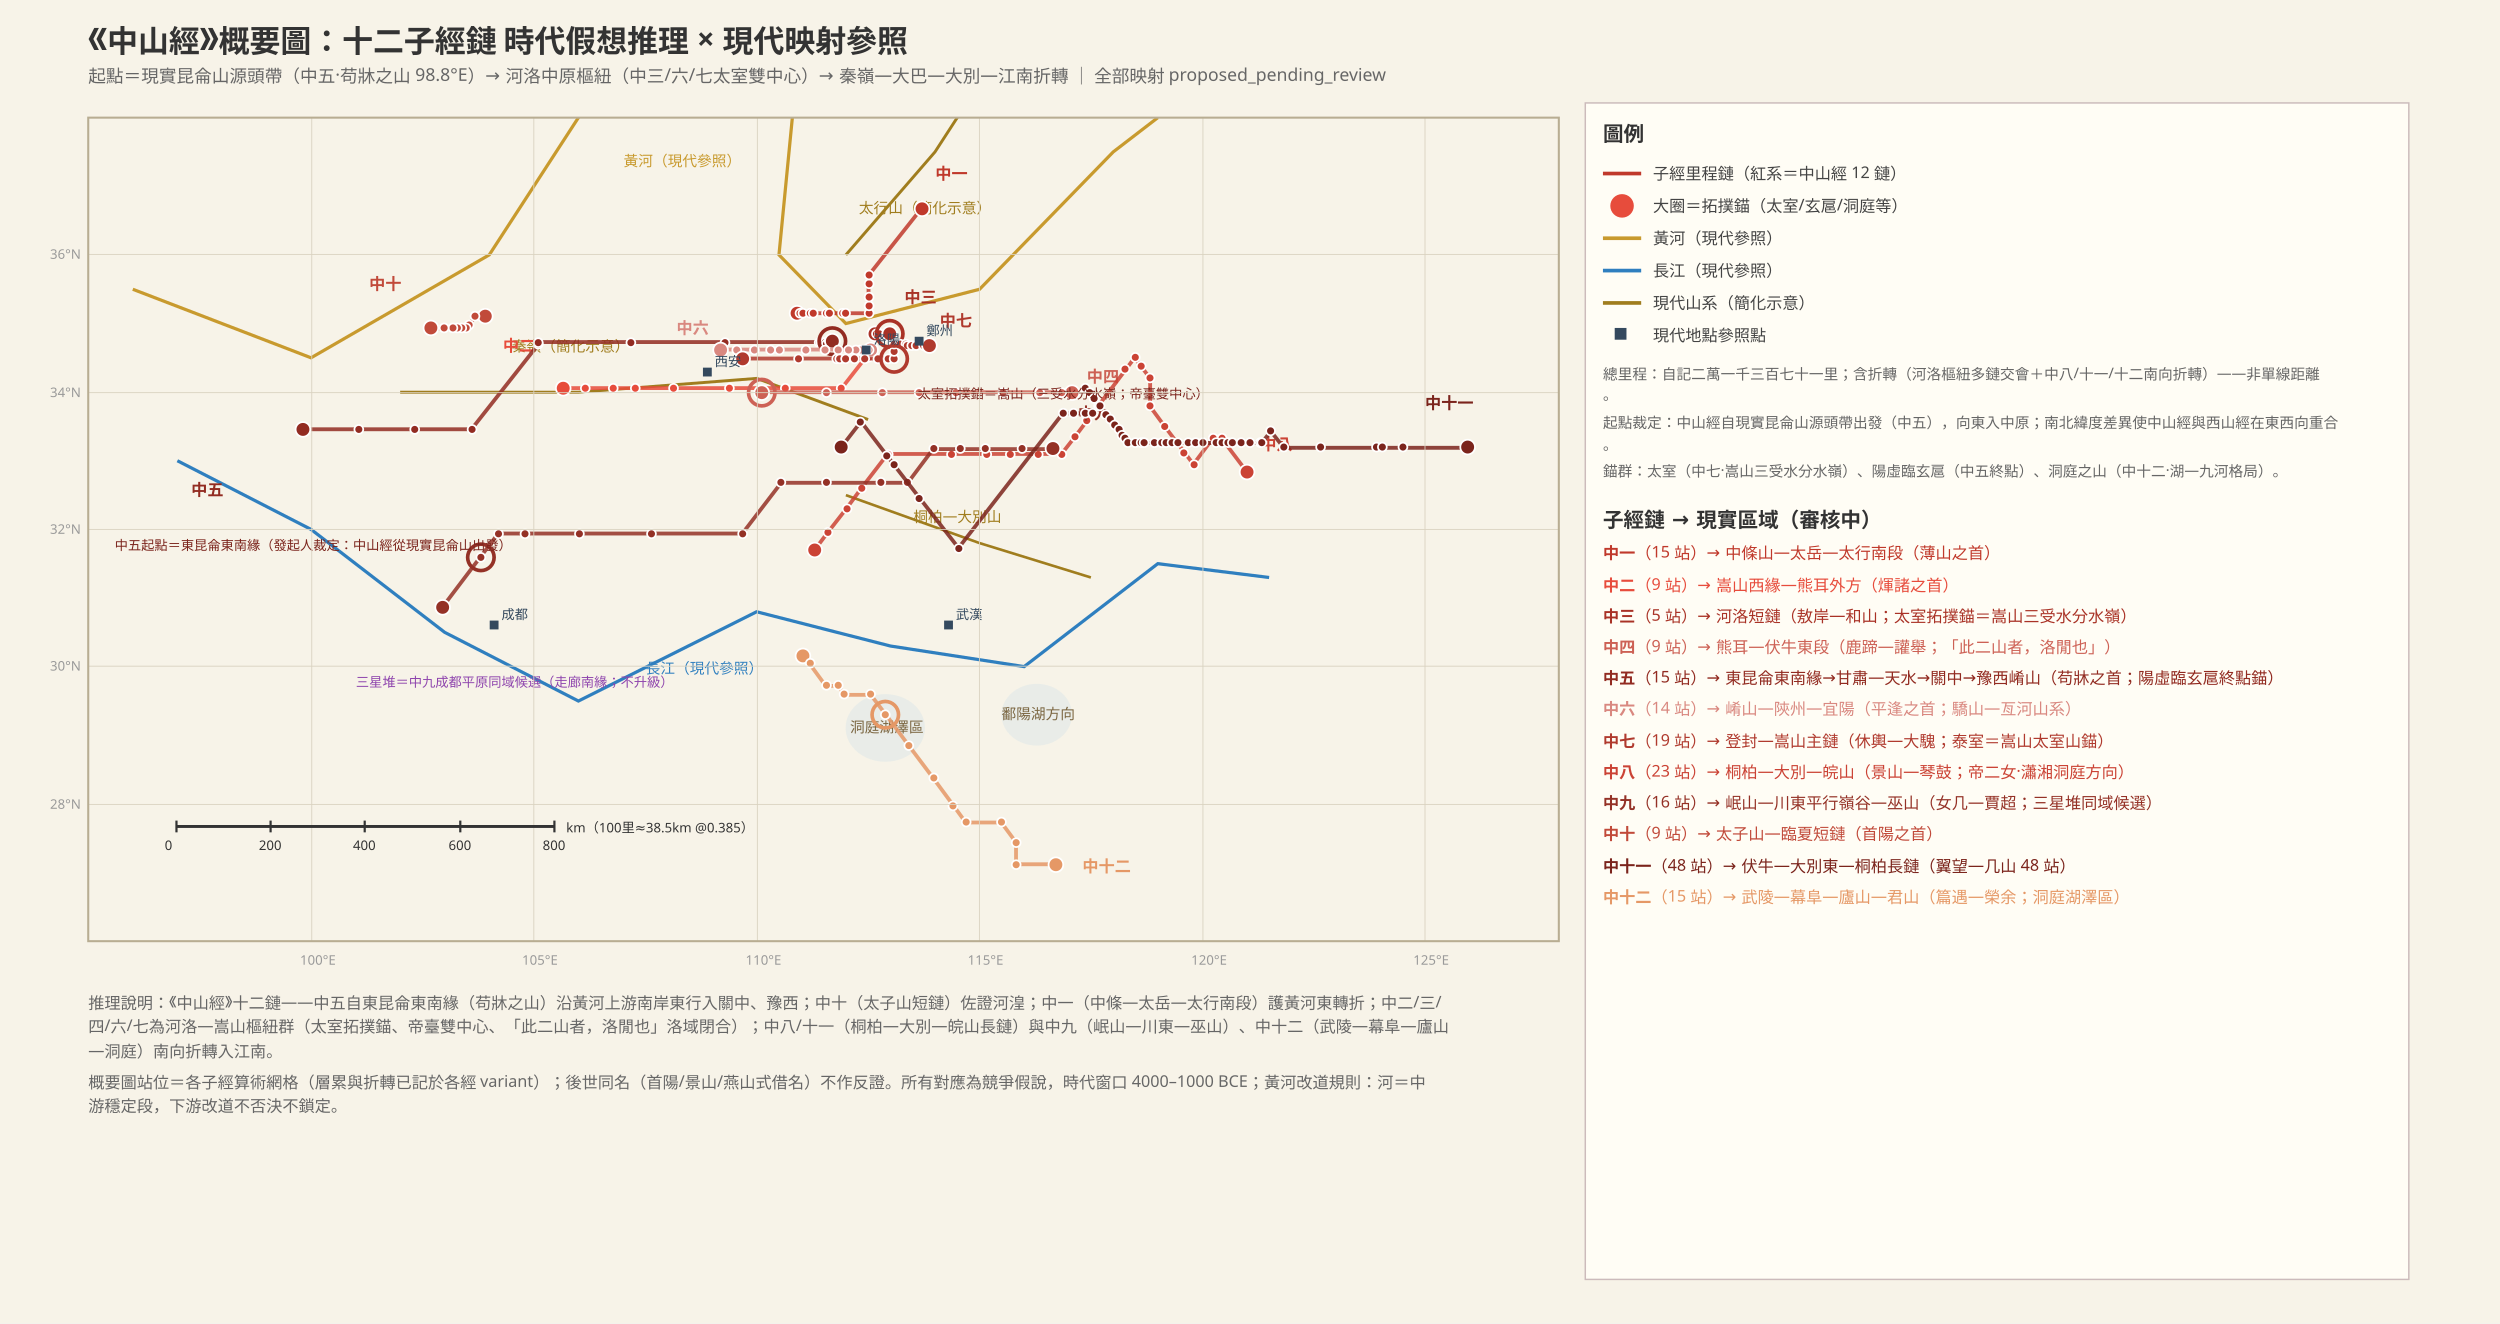
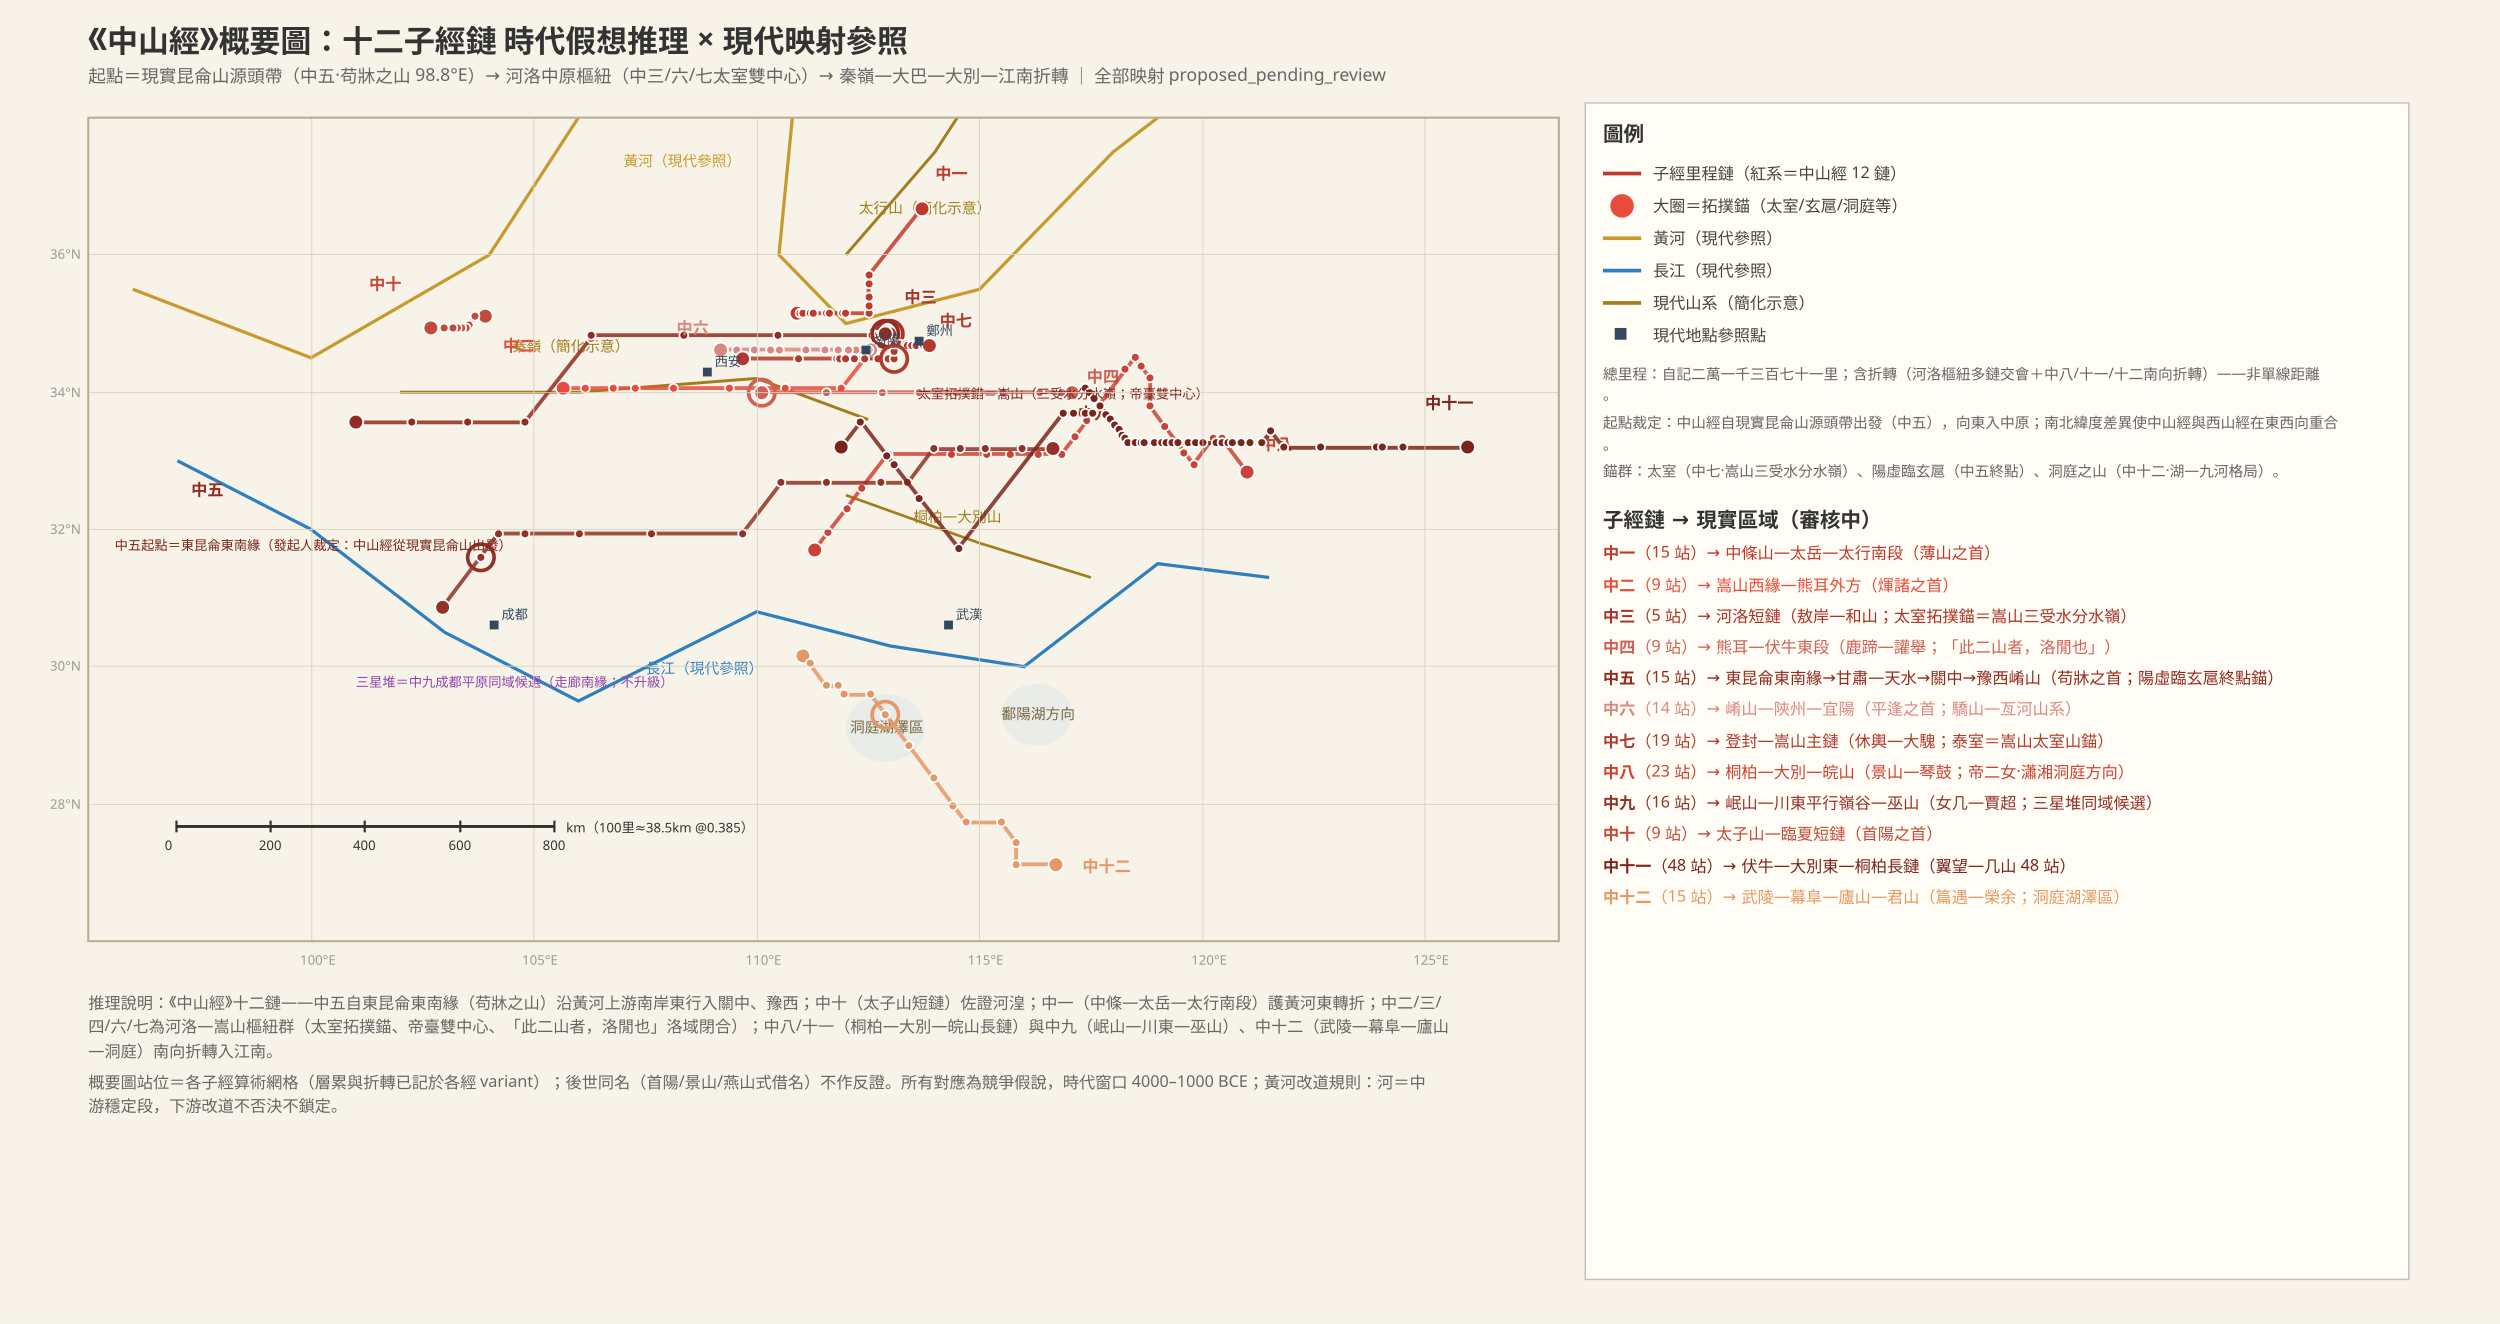
<svg xmlns="http://www.w3.org/2000/svg" width="1700" height="900" font-family="PingFang SC, Hiragino Sans GB, Microsoft YaHei, sans-serif">
  <rect width="1700" height="900" fill="#f7f3e8" />
  <clipPath id="mapclip">
    <rect x="60" y="80" width="1000" height="560" />
  </clipPath>
  <defs>
    <clipPath id="mapclip">
      <rect x="60" y="80" width="1000" height="560" />
    </clipPath>
    <pattern id="sand" width="8" height="8" patternUnits="userSpaceOnUse">
      <rect width="8" height="8" fill="#efe3c0" />
      <circle cx="2" cy="2" r="0.8" fill="#d6b96a" />
      <circle cx="6" cy="6" r="0.8" fill="#d6b96a" />
    </pattern>
  </defs>
  <text x="60" y="34" font-size="21" font-weight="bold" fill="#333">《中山經》概要圖：十二子經鏈 時代假想推理 × 現代映射參照</text>
  <text x="60" y="56" font-size="12" fill="#666">起點＝現實昆侖山源頭帶（中五·苟牀之山 98.8°E）→ 河洛中原樞紐（中三/六/七太室雙中心）→ 秦嶺—大巴—大別—江南折轉 ｜ 全部映射 proposed_pending_review</text>
  <g clip-path="url(#mapclip)">
    <polyline points="90.3,196.7 211.5,243.3 332.7,173.3 393.3,80.0 469.1,-36.7 514.5,10.0 538.8,80.0 529.7,173.3 575.2,220.0 666.1,196.7 757.0,103.3 787.3,80.0" fill="none" stroke="#c89a2e" stroke-width="2.2" />
    <text x="424" y="113" font-size="10" fill="#c89a2e">黃河（現代參照）</text>
    <polyline points="120.6,313.3 211.5,360.0 302.4,430.0 393.3,476.7 514.5,416.0 605.5,439.3 696.4,453.3 787.3,383.3 863.0,392.7" fill="none" stroke="#2f7fbf" stroke-width="2.2" />
    <text x="439" y="458" font-size="10" fill="#2f7fbf">長江（現代參照）</text>
    <polyline points="272.1,266.7 393.3,266.7 514.5,257.3 590.3,285.3" fill="none" stroke="#a07d1e" stroke-width="2" />
    <text x="348" y="239" font-size="10" fill="#a07d1e">秦嶺（簡化示意）</text>
    <polyline points="575.2,173.3 635.8,103.3 681.2,33.3" fill="none" stroke="#a07d1e" stroke-width="2" />
    <text x="584" y="145" font-size="10" fill="#a07d1e">太行山（簡化示意）</text>
    <polyline points="575.2,336.7 666.1,369.3 741.8,392.7" fill="none" stroke="#a07d1e" stroke-width="1.8" />
    <text x="621" y="355" font-size="10" fill="#a07d1e">桐柏—大別山</text>
    <ellipse cx="602" cy="495" rx="27" ry="23" fill="#cfe0e8" opacity="0.35" />
    <text x="578" y="498" font-size="10" fill="#7a6540">洞庭湖澤區</text>
    <ellipse cx="705" cy="486" rx="24" ry="21" fill="#cfe0e8" opacity="0.35" />
    <text x="681" y="489" font-size="10" fill="#7a6540">鄱陽湖方向</text>
    <polyline points="541.8,213.0 544.2,213.0 546.4,213.0 550.9,213.0 552.7,213.0 561.8,213.0 564.2,213.0 573.3,213.0 575.2,213.0 590.6,213.0 590.6,208.3 590.6,201.8 590.6,193.4 590.6,187.3 626.7,141.6" fill="none" stroke="#c0392b" stroke-width="2.6" opacity="0.85" />
    <circle cx="542" cy="213" r="5" fill="#c0392b" stroke="#fff" stroke-width="1.2" />
    <circle cx="544" cy="213" r="3" fill="#c0392b" stroke="#fff" stroke-width="1.2" />
    <circle cx="546" cy="213" r="3" fill="#c0392b" stroke="#fff" stroke-width="1.2" />
    <circle cx="551" cy="213" r="3" fill="#c0392b" stroke="#fff" stroke-width="1.2" />
    <circle cx="553" cy="213" r="3" fill="#c0392b" stroke="#fff" stroke-width="1.2" />
    <circle cx="562" cy="213" r="3" fill="#c0392b" stroke="#fff" stroke-width="1.2" />
    <circle cx="564" cy="213" r="3" fill="#c0392b" stroke="#fff" stroke-width="1.2" />
    <circle cx="573" cy="213" r="3" fill="#c0392b" stroke="#fff" stroke-width="1.2" />
    <circle cx="575" cy="213" r="3" fill="#c0392b" stroke="#fff" stroke-width="1.2" />
    <circle cx="591" cy="213" r="3" fill="#c0392b" stroke="#fff" stroke-width="1.2" />
    <circle cx="591" cy="208" r="3" fill="#c0392b" stroke="#fff" stroke-width="1.2" />
    <circle cx="591" cy="202" r="3" fill="#c0392b" stroke="#fff" stroke-width="1.2" />
    <circle cx="591" cy="193" r="3" fill="#c0392b" stroke="#fff" stroke-width="1.2" />
    <circle cx="591" cy="187" r="3" fill="#c0392b" stroke="#fff" stroke-width="1.2" />
    <circle cx="627" cy="142" r="5" fill="#c0392b" stroke="#fff" stroke-width="1.2" />
    <text x="636" y="122" font-size="11" font-weight="bold" fill="#c0392b">中一</text>
    <polyline points="590.3,241.0 572.4,263.9 534.2,263.9 496.1,263.9 457.9,263.9 432.4,263.9 417.0,263.9 397.9,263.9 382.7,263.9" fill="none" stroke="#e74c3c" stroke-width="2.6" opacity="0.85" />
    <circle cx="590" cy="241" r="5" fill="#e74c3c" stroke="#fff" stroke-width="1.2" />
    <circle cx="572" cy="264" r="3" fill="#e74c3c" stroke="#fff" stroke-width="1.2" />
    <circle cx="534" cy="264" r="3" fill="#e74c3c" stroke="#fff" stroke-width="1.2" />
    <circle cx="496" cy="264" r="3" fill="#e74c3c" stroke="#fff" stroke-width="1.2" />
    <circle cx="458" cy="264" r="3" fill="#e74c3c" stroke="#fff" stroke-width="1.2" />
    <circle cx="432" cy="264" r="3" fill="#e74c3c" stroke="#fff" stroke-width="1.2" />
    <circle cx="417" cy="264" r="3" fill="#e74c3c" stroke="#fff" stroke-width="1.2" />
    <circle cx="398" cy="264" r="3" fill="#e74c3c" stroke="#fff" stroke-width="1.2" />
    <circle cx="383" cy="264" r="5" fill="#e74c3c" stroke="#fff" stroke-width="1.2" />
    <text x="342" y="239" font-size="11" font-weight="bold" fill="#e74c3c">中二</text>
    <polyline points="595.2,227.0 596.4,227.0 597.9,227.0 603.0,227.0 605.5,227.0" fill="none" stroke="#a93226" stroke-width="2.6" opacity="0.85" />
    <circle cx="595" cy="227" r="5" fill="#a93226" stroke="#fff" stroke-width="1.2" />
    <circle cx="596" cy="227" r="3" fill="#a93226" stroke="#fff" stroke-width="1.2" />
    <circle cx="598" cy="227" r="3" fill="#a93226" stroke="#fff" stroke-width="1.2" />
    <circle cx="603" cy="227" r="3" fill="#a93226" stroke="#fff" stroke-width="1.2" />
    <circle cx="605" cy="227" r="5" fill="#a93226" stroke="#fff" stroke-width="1.2" />
    <circle cx="605" cy="227" r="9" fill="none" stroke="#a93226" stroke-width="2.5" />
    <text x="615" y="206" font-size="11" font-weight="bold" fill="#a93226">中三</text>
    <polyline points="728.8,266.7 722.4,266.7 707.3,266.7 681.8,266.7 650.3,266.7 625.2,266.7 599.7,266.7 561.8,266.7 517.6,266.7" fill="none" stroke="#cd6155" stroke-width="2.6" opacity="0.85" />
    <circle cx="729" cy="267" r="5" fill="#cd6155" stroke="#fff" stroke-width="1.2" />
    <circle cx="722" cy="267" r="3" fill="#cd6155" stroke="#fff" stroke-width="1.2" />
    <circle cx="707" cy="267" r="3" fill="#cd6155" stroke="#fff" stroke-width="1.2" />
    <circle cx="682" cy="267" r="3" fill="#cd6155" stroke="#fff" stroke-width="1.2" />
    <circle cx="650" cy="267" r="3" fill="#cd6155" stroke="#fff" stroke-width="1.2" />
    <circle cx="625" cy="267" r="3" fill="#cd6155" stroke="#fff" stroke-width="1.2" />
    <circle cx="600" cy="267" r="3" fill="#cd6155" stroke="#fff" stroke-width="1.2" />
    <circle cx="562" cy="267" r="3" fill="#cd6155" stroke="#fff" stroke-width="1.2" />
    <circle cx="518" cy="267" r="5" fill="#cd6155" stroke="#fff" stroke-width="1.2" />
    <circle cx="518" cy="267" r="9" fill="none" stroke="#cd6155" stroke-width="2.5" />
    <text x="739" y="260" font-size="11" font-weight="bold" fill="#cd6155">中四</text>
-     <polyline points="205.8,291.9 243.9,291.9 282.1,291.9 320.6,291.9 365.8,234.5 365.8,232.6 429.4,232.6 493.3,232.6 557.0,232.6 558.2,232.6 559.4,232.6 560.9,232.6 561.8,234.0 563.6,231.7 566.1,231.7" fill="none" stroke="#922b21" stroke-width="2.6" opacity="0.85" />
-     <circle cx="206" cy="292" r="5" fill="#922b21" stroke="#fff" stroke-width="1.2" />
-     <circle cx="244" cy="292" r="3" fill="#922b21" stroke="#fff" stroke-width="1.2" />
-     <circle cx="282" cy="292" r="3" fill="#922b21" stroke="#fff" stroke-width="1.2" />
-     <circle cx="321" cy="292" r="3" fill="#922b21" stroke="#fff" stroke-width="1.2" />
-     <circle cx="366" cy="234" r="3" fill="#922b21" stroke="#fff" stroke-width="1.2" />
-     <circle cx="366" cy="233" r="3" fill="#922b21" stroke="#fff" stroke-width="1.2" />
-     <circle cx="429" cy="233" r="3" fill="#922b21" stroke="#fff" stroke-width="1.2" />
-     <circle cx="493" cy="233" r="3" fill="#922b21" stroke="#fff" stroke-width="1.2" />
-     <circle cx="557" cy="233" r="3" fill="#922b21" stroke="#fff" stroke-width="1.2" />
-     <circle cx="558" cy="233" r="3" fill="#922b21" stroke="#fff" stroke-width="1.2" />
-     <circle cx="559" cy="233" r="3" fill="#922b21" stroke="#fff" stroke-width="1.2" />
-     <circle cx="561" cy="233" r="3" fill="#922b21" stroke="#fff" stroke-width="1.2" />
-     <circle cx="562" cy="234" r="3" fill="#922b21" stroke="#fff" stroke-width="1.2" />
-     <circle cx="564" cy="232" r="3" fill="#922b21" stroke="#fff" stroke-width="1.2" />
-     <circle cx="566" cy="232" r="5" fill="#922b21" stroke="#fff" stroke-width="1.2" />
-     <circle cx="566" cy="232" r="9" fill="none" stroke="#922b21" stroke-width="2.5" />
+     <polyline points="241.5,287.2 280.0,287.2 318.2,287.2 356.7,287.2 401.8,229.8 401.8,227.9 465.5,227.9 529.4,227.9 593.3,227.9 594.5,227.9 595.8,227.9 597.3,227.9 598.2,229.3 600.0,227.0 602.4,227.0" fill="none" stroke="#922b21" stroke-width="2.6" opacity="0.85" />
+     <circle cx="242" cy="287" r="5" fill="#922b21" stroke="#fff" stroke-width="1.2" />
+     <circle cx="280" cy="287" r="3" fill="#922b21" stroke="#fff" stroke-width="1.2" />
+     <circle cx="318" cy="287" r="3" fill="#922b21" stroke="#fff" stroke-width="1.2" />
+     <circle cx="357" cy="287" r="3" fill="#922b21" stroke="#fff" stroke-width="1.2" />
+     <circle cx="402" cy="230" r="3" fill="#922b21" stroke="#fff" stroke-width="1.2" />
+     <circle cx="402" cy="228" r="3" fill="#922b21" stroke="#fff" stroke-width="1.2" />
+     <circle cx="465" cy="228" r="3" fill="#922b21" stroke="#fff" stroke-width="1.2" />
+     <circle cx="529" cy="228" r="3" fill="#922b21" stroke="#fff" stroke-width="1.2" />
+     <circle cx="593" cy="228" r="3" fill="#922b21" stroke="#fff" stroke-width="1.2" />
+     <circle cx="595" cy="228" r="3" fill="#922b21" stroke="#fff" stroke-width="1.2" />
+     <circle cx="596" cy="228" r="3" fill="#922b21" stroke="#fff" stroke-width="1.2" />
+     <circle cx="597" cy="228" r="3" fill="#922b21" stroke="#fff" stroke-width="1.2" />
+     <circle cx="598" cy="229" r="3" fill="#922b21" stroke="#fff" stroke-width="1.2" />
+     <circle cx="600" cy="227" r="3" fill="#922b21" stroke="#fff" stroke-width="1.2" />
+     <circle cx="602" cy="227" r="5" fill="#922b21" stroke="#fff" stroke-width="1.2" />
+     <circle cx="602" cy="227" r="9" fill="none" stroke="#922b21" stroke-width="2.5" />
    <text x="130" y="337" font-size="11" font-weight="bold" fill="#922b21">中五</text>
    <polyline points="591.8,237.7 590.6,237.7 589.4,237.7 585.5,237.7 581.5,237.7 576.7,237.7 570.3,237.7 560.9,237.7 548.2,237.7 530.3,237.7 523.9,237.7 512.7,237.7 501.2,237.7 489.7,237.7" fill="none" stroke="#d98880" stroke-width="2.6" opacity="0.85" />
    <circle cx="592" cy="238" r="5" fill="#d98880" stroke="#fff" stroke-width="1.2" />
    <circle cx="591" cy="238" r="3" fill="#d98880" stroke="#fff" stroke-width="1.2" />
    <circle cx="589" cy="238" r="3" fill="#d98880" stroke="#fff" stroke-width="1.2" />
    <circle cx="585" cy="238" r="3" fill="#d98880" stroke="#fff" stroke-width="1.2" />
    <circle cx="582" cy="238" r="3" fill="#d98880" stroke="#fff" stroke-width="1.2" />
    <circle cx="577" cy="238" r="3" fill="#d98880" stroke="#fff" stroke-width="1.2" />
    <circle cx="570" cy="238" r="3" fill="#d98880" stroke="#fff" stroke-width="1.2" />
    <circle cx="561" cy="238" r="3" fill="#d98880" stroke="#fff" stroke-width="1.2" />
    <circle cx="548" cy="238" r="3" fill="#d98880" stroke="#fff" stroke-width="1.2" />
    <circle cx="530" cy="238" r="3" fill="#d98880" stroke="#fff" stroke-width="1.2" />
    <circle cx="524" cy="238" r="3" fill="#d98880" stroke="#fff" stroke-width="1.2" />
    <circle cx="513" cy="238" r="3" fill="#d98880" stroke="#fff" stroke-width="1.2" />
    <circle cx="501" cy="238" r="3" fill="#d98880" stroke="#fff" stroke-width="1.2" />
    <circle cx="490" cy="238" r="5" fill="#d98880" stroke="#fff" stroke-width="1.2" />
    <text x="460" y="227" font-size="11" font-weight="bold" fill="#d98880">中六</text>
    <polyline points="505.2,243.8 543.3,243.8 568.8,243.8 571.2,243.8 574.5,243.8 581.2,243.8 588.5,243.8 597.3,243.8 603.6,243.8 607.6,243.8 607.6,239.1 607.6,234.0 611.5,234.0 616.4,234.0 617.3,235.4 620.0,235.4 623.0,235.4 627.6,235.4 631.5,235.4" fill="none" stroke="#b03a2e" stroke-width="2.6" opacity="0.85" />
    <circle cx="505" cy="244" r="5" fill="#b03a2e" stroke="#fff" stroke-width="1.2" />
    <circle cx="543" cy="244" r="3" fill="#b03a2e" stroke="#fff" stroke-width="1.2" />
    <circle cx="569" cy="244" r="3" fill="#b03a2e" stroke="#fff" stroke-width="1.2" />
    <circle cx="571" cy="244" r="3" fill="#b03a2e" stroke="#fff" stroke-width="1.2" />
    <circle cx="575" cy="244" r="3" fill="#b03a2e" stroke="#fff" stroke-width="1.2" />
    <circle cx="581" cy="244" r="3" fill="#b03a2e" stroke="#fff" stroke-width="1.2" />
    <circle cx="588" cy="244" r="3" fill="#b03a2e" stroke="#fff" stroke-width="1.2" />
    <circle cx="597" cy="244" r="3" fill="#b03a2e" stroke="#fff" stroke-width="1.2" />
    <circle cx="604" cy="244" r="3" fill="#b03a2e" stroke="#fff" stroke-width="1.2" />
    <circle cx="608" cy="244" r="3" fill="#b03a2e" stroke="#fff" stroke-width="1.2" />
    <circle cx="608" cy="239" r="3" fill="#b03a2e" stroke="#fff" stroke-width="1.2" />
    <circle cx="608" cy="234" r="3" fill="#b03a2e" stroke="#fff" stroke-width="1.2" />
    <circle cx="612" cy="234" r="3" fill="#b03a2e" stroke="#fff" stroke-width="1.2" />
    <circle cx="616" cy="234" r="3" fill="#b03a2e" stroke="#fff" stroke-width="1.2" />
    <circle cx="617" cy="235" r="3" fill="#b03a2e" stroke="#fff" stroke-width="1.2" />
    <circle cx="620" cy="235" r="3" fill="#b03a2e" stroke="#fff" stroke-width="1.2" />
    <circle cx="623" cy="235" r="3" fill="#b03a2e" stroke="#fff" stroke-width="1.2" />
    <circle cx="628" cy="235" r="3" fill="#b03a2e" stroke="#fff" stroke-width="1.2" />
    <circle cx="632" cy="235" r="5" fill="#b03a2e" stroke="#fff" stroke-width="1.2" />
    <circle cx="608" cy="244" r="9" fill="none" stroke="#b03a2e" stroke-width="2.5" />
    <text x="639" y="222" font-size="11" font-weight="bold" fill="#b03a2e">中七</text>
    <polyline points="553.9,374.0 562.7,362.3 575.8,345.5 586.1,331.5 603.6,308.7 646.7,308.7 671.2,308.7 687.3,308.7 705.8,308.7 721.8,308.7 730.6,297.5 739.4,285.8 765.5,251.3 771.5,243.3 775.8,248.9 782.1,257.3 782.1,276.5 792.4,290.5 805.5,307.7 811.5,315.7 824.5,298.4 830.9,298.4 848.2,321.3" fill="none" stroke="#cb4335" stroke-width="2.6" opacity="0.85" />
    <circle cx="554" cy="374" r="5" fill="#cb4335" stroke="#fff" stroke-width="1.2" />
    <circle cx="563" cy="362" r="3" fill="#cb4335" stroke="#fff" stroke-width="1.2" />
    <circle cx="576" cy="346" r="3" fill="#cb4335" stroke="#fff" stroke-width="1.2" />
    <circle cx="586" cy="332" r="3" fill="#cb4335" stroke="#fff" stroke-width="1.2" />
    <circle cx="604" cy="309" r="3" fill="#cb4335" stroke="#fff" stroke-width="1.2" />
    <circle cx="647" cy="309" r="3" fill="#cb4335" stroke="#fff" stroke-width="1.2" />
    <circle cx="671" cy="309" r="3" fill="#cb4335" stroke="#fff" stroke-width="1.2" />
    <circle cx="687" cy="309" r="3" fill="#cb4335" stroke="#fff" stroke-width="1.2" />
    <circle cx="706" cy="309" r="3" fill="#cb4335" stroke="#fff" stroke-width="1.2" />
    <circle cx="722" cy="309" r="3" fill="#cb4335" stroke="#fff" stroke-width="1.2" />
    <circle cx="731" cy="297" r="3" fill="#cb4335" stroke="#fff" stroke-width="1.2" />
    <circle cx="739" cy="286" r="3" fill="#cb4335" stroke="#fff" stroke-width="1.2" />
    <circle cx="765" cy="251" r="3" fill="#cb4335" stroke="#fff" stroke-width="1.2" />
    <circle cx="772" cy="243" r="3" fill="#cb4335" stroke="#fff" stroke-width="1.2" />
    <circle cx="776" cy="249" r="3" fill="#cb4335" stroke="#fff" stroke-width="1.2" />
    <circle cx="782" cy="257" r="3" fill="#cb4335" stroke="#fff" stroke-width="1.2" />
    <circle cx="782" cy="276" r="3" fill="#cb4335" stroke="#fff" stroke-width="1.2" />
    <circle cx="792" cy="290" r="3" fill="#cb4335" stroke="#fff" stroke-width="1.2" />
    <circle cx="805" cy="308" r="3" fill="#cb4335" stroke="#fff" stroke-width="1.2" />
    <circle cx="812" cy="316" r="3" fill="#cb4335" stroke="#fff" stroke-width="1.2" />
    <circle cx="825" cy="298" r="3" fill="#cb4335" stroke="#fff" stroke-width="1.2" />
    <circle cx="831" cy="298" r="3" fill="#cb4335" stroke="#fff" stroke-width="1.2" />
    <circle cx="848" cy="321" r="5" fill="#cb4335" stroke="#fff" stroke-width="1.2" />
    <text x="857" y="306" font-size="11" font-weight="bold" fill="#cb4335">中八</text>
    <polyline points="300.6,413.2 326.7,378.7 338.8,362.8 357.3,362.8 394.2,362.8 443.3,362.8 504.8,362.8 531.2,328.3 561.8,328.3 598.8,328.3 617.3,328.3 634.5,305.4 653.0,305.4 670.3,305.4 694.8,305.4 715.8,305.4" fill="none" stroke="#943126" stroke-width="2.6" opacity="0.85" />
    <circle cx="301" cy="413" r="5" fill="#943126" stroke="#fff" stroke-width="1.2" />
    <circle cx="327" cy="379" r="3" fill="#943126" stroke="#fff" stroke-width="1.2" />
    <circle cx="339" cy="363" r="3" fill="#943126" stroke="#fff" stroke-width="1.2" />
    <circle cx="357" cy="363" r="3" fill="#943126" stroke="#fff" stroke-width="1.2" />
    <circle cx="394" cy="363" r="3" fill="#943126" stroke="#fff" stroke-width="1.2" />
    <circle cx="443" cy="363" r="3" fill="#943126" stroke="#fff" stroke-width="1.2" />
    <circle cx="505" cy="363" r="3" fill="#943126" stroke="#fff" stroke-width="1.2" />
    <circle cx="531" cy="328" r="3" fill="#943126" stroke="#fff" stroke-width="1.2" />
    <circle cx="562" cy="328" r="3" fill="#943126" stroke="#fff" stroke-width="1.2" />
    <circle cx="599" cy="328" r="3" fill="#943126" stroke="#fff" stroke-width="1.2" />
    <circle cx="617" cy="328" r="3" fill="#943126" stroke="#fff" stroke-width="1.2" />
    <circle cx="635" cy="305" r="3" fill="#943126" stroke="#fff" stroke-width="1.2" />
    <circle cx="653" cy="305" r="3" fill="#943126" stroke="#fff" stroke-width="1.2" />
    <circle cx="670" cy="305" r="3" fill="#943126" stroke="#fff" stroke-width="1.2" />
    <circle cx="695" cy="305" r="3" fill="#943126" stroke="#fff" stroke-width="1.2" />
    <circle cx="716" cy="305" r="5" fill="#943126" stroke="#fff" stroke-width="1.2" />
    <circle cx="327" cy="379" r="9" fill="none" stroke="#943126" stroke-width="2.5" />
    <text x="733" y="285" font-size="11" font-weight="bold" fill="#943126">中九</text>
    <polyline points="329.7,215.3 323.3,215.3 318.8,220.9 317.0,223.3 314.2,223.3 310.6,223.3 307.9,223.3 301.5,223.3 292.7,223.3" fill="none" stroke="#c14a3a" stroke-width="2.6" opacity="0.85" />
    <circle cx="330" cy="215" r="5" fill="#c14a3a" stroke="#fff" stroke-width="1.2" />
    <circle cx="323" cy="215" r="3" fill="#c14a3a" stroke="#fff" stroke-width="1.2" />
    <circle cx="319" cy="221" r="3" fill="#c14a3a" stroke="#fff" stroke-width="1.2" />
    <circle cx="317" cy="223" r="3" fill="#c14a3a" stroke="#fff" stroke-width="1.2" />
    <circle cx="314" cy="223" r="3" fill="#c14a3a" stroke="#fff" stroke-width="1.2" />
    <circle cx="311" cy="223" r="3" fill="#c14a3a" stroke="#fff" stroke-width="1.2" />
    <circle cx="308" cy="223" r="3" fill="#c14a3a" stroke="#fff" stroke-width="1.2" />
    <circle cx="302" cy="223" r="3" fill="#c14a3a" stroke="#fff" stroke-width="1.2" />
    <circle cx="293" cy="223" r="5" fill="#c14a3a" stroke="#fff" stroke-width="1.2" />
    <text x="251" y="197" font-size="11" font-weight="bold" fill="#c14a3a">中十</text>
    <polyline points="572.1,304.0 585.5,286.7 603.0,309.6 607.6,315.7 625.2,338.5 651.8,372.6 722.7,281.1 730.3,281.1 737.9,281.1 742.7,281.1 747.3,275.5 738.2,263.9 740.9,267.1 743.9,271.3 747.6,276.0 752.1,281.6 754.8,284.9 757.9,289.1 760.6,292.3 763.0,296.1 764.8,298.4 767.0,301.2 772.1,301.2 775.8,301.2 778.5,301.2 784.5,301.2 789.7,301.2 793.3,301.2 797.3,301.2 800.9,301.2 807.9,301.2 813.3,301.2 818.5,301.2 827.3,301.2 830.9,301.2 834.8,301.2 837.9,301.2 844.2,301.2 850.3,301.2 856.7,301.2 857.9,301.2 864.2,293.3 873.0,304.5 898.2,304.5 935.8,304.5 940.0,304.5 953.9,304.5 997.6,304.5" fill="none" stroke="#7b241c" stroke-width="2.6" opacity="0.85" />
    <circle cx="572" cy="304" r="5" fill="#7b241c" stroke="#fff" stroke-width="1.2" />
    <circle cx="585" cy="287" r="3" fill="#7b241c" stroke="#fff" stroke-width="1.2" />
    <circle cx="603" cy="310" r="3" fill="#7b241c" stroke="#fff" stroke-width="1.2" />
    <circle cx="608" cy="316" r="3" fill="#7b241c" stroke="#fff" stroke-width="1.2" />
    <circle cx="625" cy="339" r="3" fill="#7b241c" stroke="#fff" stroke-width="1.2" />
    <circle cx="652" cy="373" r="3" fill="#7b241c" stroke="#fff" stroke-width="1.2" />
    <circle cx="723" cy="281" r="3" fill="#7b241c" stroke="#fff" stroke-width="1.2" />
    <circle cx="730" cy="281" r="3" fill="#7b241c" stroke="#fff" stroke-width="1.2" />
    <circle cx="738" cy="281" r="3" fill="#7b241c" stroke="#fff" stroke-width="1.2" />
    <circle cx="743" cy="281" r="3" fill="#7b241c" stroke="#fff" stroke-width="1.2" />
    <circle cx="747" cy="276" r="3" fill="#7b241c" stroke="#fff" stroke-width="1.2" />
    <circle cx="738" cy="264" r="3" fill="#7b241c" stroke="#fff" stroke-width="1.2" />
    <circle cx="741" cy="267" r="3" fill="#7b241c" stroke="#fff" stroke-width="1.2" />
    <circle cx="744" cy="271" r="3" fill="#7b241c" stroke="#fff" stroke-width="1.2" />
    <circle cx="748" cy="276" r="3" fill="#7b241c" stroke="#fff" stroke-width="1.2" />
    <circle cx="752" cy="282" r="3" fill="#7b241c" stroke="#fff" stroke-width="1.2" />
    <circle cx="755" cy="285" r="3" fill="#7b241c" stroke="#fff" stroke-width="1.2" />
    <circle cx="758" cy="289" r="3" fill="#7b241c" stroke="#fff" stroke-width="1.2" />
    <circle cx="761" cy="292" r="3" fill="#7b241c" stroke="#fff" stroke-width="1.2" />
    <circle cx="763" cy="296" r="3" fill="#7b241c" stroke="#fff" stroke-width="1.2" />
    <circle cx="765" cy="298" r="3" fill="#7b241c" stroke="#fff" stroke-width="1.2" />
    <circle cx="767" cy="301" r="3" fill="#7b241c" stroke="#fff" stroke-width="1.2" />
    <circle cx="772" cy="301" r="3" fill="#7b241c" stroke="#fff" stroke-width="1.2" />
    <circle cx="776" cy="301" r="3" fill="#7b241c" stroke="#fff" stroke-width="1.2" />
    <circle cx="778" cy="301" r="3" fill="#7b241c" stroke="#fff" stroke-width="1.2" />
    <circle cx="785" cy="301" r="3" fill="#7b241c" stroke="#fff" stroke-width="1.2" />
    <circle cx="790" cy="301" r="3" fill="#7b241c" stroke="#fff" stroke-width="1.2" />
    <circle cx="793" cy="301" r="3" fill="#7b241c" stroke="#fff" stroke-width="1.2" />
    <circle cx="797" cy="301" r="3" fill="#7b241c" stroke="#fff" stroke-width="1.2" />
    <circle cx="801" cy="301" r="3" fill="#7b241c" stroke="#fff" stroke-width="1.2" />
    <circle cx="808" cy="301" r="3" fill="#7b241c" stroke="#fff" stroke-width="1.2" />
    <circle cx="813" cy="301" r="3" fill="#7b241c" stroke="#fff" stroke-width="1.2" />
    <circle cx="818" cy="301" r="3" fill="#7b241c" stroke="#fff" stroke-width="1.2" />
    <circle cx="827" cy="301" r="3" fill="#7b241c" stroke="#fff" stroke-width="1.2" />
    <circle cx="831" cy="301" r="3" fill="#7b241c" stroke="#fff" stroke-width="1.2" />
    <circle cx="835" cy="301" r="3" fill="#7b241c" stroke="#fff" stroke-width="1.2" />
    <circle cx="838" cy="301" r="3" fill="#7b241c" stroke="#fff" stroke-width="1.2" />
    <circle cx="844" cy="301" r="3" fill="#7b241c" stroke="#fff" stroke-width="1.2" />
    <circle cx="850" cy="301" r="3" fill="#7b241c" stroke="#fff" stroke-width="1.2" />
    <circle cx="857" cy="301" r="3" fill="#7b241c" stroke="#fff" stroke-width="1.2" />
    <circle cx="858" cy="301" r="3" fill="#7b241c" stroke="#fff" stroke-width="1.2" />
    <circle cx="864" cy="293" r="3" fill="#7b241c" stroke="#fff" stroke-width="1.2" />
    <circle cx="873" cy="304" r="3" fill="#7b241c" stroke="#fff" stroke-width="1.2" />
    <circle cx="898" cy="304" r="3" fill="#7b241c" stroke="#fff" stroke-width="1.2" />
    <circle cx="936" cy="304" r="3" fill="#7b241c" stroke="#fff" stroke-width="1.2" />
    <circle cx="940" cy="304" r="3" fill="#7b241c" stroke="#fff" stroke-width="1.2" />
    <circle cx="954" cy="304" r="3" fill="#7b241c" stroke="#fff" stroke-width="1.2" />
    <circle cx="998" cy="304" r="5" fill="#7b241c" stroke="#fff" stroke-width="1.2" />
    <text x="969" y="278" font-size="11" font-weight="bold" fill="#7b241c">中十一</text>
    <polyline points="546.4,445.9 550.6,451.5 561.5,466.4 570.0,466.4 574.2,472.5 592.1,472.5 602.4,486.0 617.6,506.5 634.8,529.4 648.2,547.6 656.7,559.3 680.9,559.3 690.9,572.8 690.9,587.7 718.5,587.7" fill="none" stroke="#e59866" stroke-width="2.6" opacity="0.85" />
    <circle cx="546" cy="446" r="5" fill="#e59866" stroke="#fff" stroke-width="1.2" />
    <circle cx="551" cy="451" r="3" fill="#e59866" stroke="#fff" stroke-width="1.2" />
    <circle cx="562" cy="466" r="3" fill="#e59866" stroke="#fff" stroke-width="1.2" />
    <circle cx="570" cy="466" r="3" fill="#e59866" stroke="#fff" stroke-width="1.2" />
    <circle cx="574" cy="472" r="3" fill="#e59866" stroke="#fff" stroke-width="1.2" />
    <circle cx="592" cy="472" r="3" fill="#e59866" stroke="#fff" stroke-width="1.2" />
    <circle cx="602" cy="486" r="3" fill="#e59866" stroke="#fff" stroke-width="1.2" />
    <circle cx="618" cy="507" r="3" fill="#e59866" stroke="#fff" stroke-width="1.2" />
    <circle cx="635" cy="529" r="3" fill="#e59866" stroke="#fff" stroke-width="1.2" />
    <circle cx="648" cy="548" r="3" fill="#e59866" stroke="#fff" stroke-width="1.2" />
    <circle cx="657" cy="559" r="3" fill="#e59866" stroke="#fff" stroke-width="1.2" />
    <circle cx="681" cy="559" r="3" fill="#e59866" stroke="#fff" stroke-width="1.2" />
    <circle cx="691" cy="573" r="3" fill="#e59866" stroke="#fff" stroke-width="1.2" />
    <circle cx="691" cy="588" r="3" fill="#e59866" stroke="#fff" stroke-width="1.2" />
    <circle cx="718" cy="588" r="5" fill="#e59866" stroke="#fff" stroke-width="1.2" />
    <circle cx="602" cy="486" r="9" fill="none" stroke="#e59866" stroke-width="2.5" />
    <text x="736" y="593" font-size="11" font-weight="bold" fill="#e59866">中十二</text>
    <text x="624" y="271" font-size="9" fill="#7b241c">太室拓撲錨＝嵩山（三受水分水嶺；帝臺雙中心）</text>
    <text x="78" y="374" font-size="9" fill="#7b241c">中五起點＝東昆侖東南緣（發起人裁定：中山經從現實昆侖山出發）</text>
    <text x="242" y="467" font-size="9" fill="#8e44ad">三星堆＝中九成都平原同域候選（走廊南緣；不升級）</text>
    <rect x="478" y="250" width="6" height="6" fill="#34495e" />
    <text x="486" y="249" font-size="9" fill="#34495e">西安</text>
    <rect x="586" y="235" width="6" height="6" fill="#34495e" />
    <text x="594" y="234" font-size="9" fill="#34495e">洛陽</text>
    <rect x="622" y="229" width="6" height="6" fill="#34495e" />
    <text x="630" y="228" font-size="9" fill="#34495e">鄭州</text>
    <rect x="333" y="422" width="6" height="6" fill="#34495e" />
    <text x="341" y="421" font-size="9" fill="#34495e">成都</text>
    <rect x="642" y="422" width="6" height="6" fill="#34495e" />
    <text x="650" y="421" font-size="9" fill="#34495e">武漢</text>
  </g>
  <line x1="212" y1="640" x2="212" y2="80" stroke="#d9d2c0" stroke-width="0.6" />
  <text x="204" y="656" font-size="9" fill="#999">100°E</text>
  <line x1="363" y1="640" x2="363" y2="80" stroke="#d9d2c0" stroke-width="0.6" />
  <text x="355" y="656" font-size="9" fill="#999">105°E</text>
  <line x1="515" y1="640" x2="515" y2="80" stroke="#d9d2c0" stroke-width="0.6" />
  <text x="507" y="656" font-size="9" fill="#999">110°E</text>
  <line x1="666" y1="640" x2="666" y2="80" stroke="#d9d2c0" stroke-width="0.6" />
  <text x="658" y="656" font-size="9" fill="#999">115°E</text>
  <line x1="818" y1="640" x2="818" y2="80" stroke="#d9d2c0" stroke-width="0.6" />
  <text x="810" y="656" font-size="9" fill="#999">120°E</text>
  <line x1="969" y1="640" x2="969" y2="80" stroke="#d9d2c0" stroke-width="0.6" />
  <text x="961" y="656" font-size="9" fill="#999">125°E</text>
  <line x1="60" y1="547" x2="1060" y2="547" stroke="#d9d2c0" stroke-width="0.6" />
  <text x="34" y="550" font-size="9" fill="#999">28°N</text>
  <line x1="60" y1="453" x2="1060" y2="453" stroke="#d9d2c0" stroke-width="0.6" />
  <text x="34" y="456" font-size="9" fill="#999">30°N</text>
  <line x1="60" y1="360" x2="1060" y2="360" stroke="#d9d2c0" stroke-width="0.6" />
  <text x="34" y="363" font-size="9" fill="#999">32°N</text>
  <line x1="60" y1="267" x2="1060" y2="267" stroke="#d9d2c0" stroke-width="0.6" />
  <text x="34" y="270" font-size="9" fill="#999">34°N</text>
  <line x1="60" y1="173" x2="1060" y2="173" stroke="#d9d2c0" stroke-width="0.6" />
  <text x="34" y="176" font-size="9" fill="#999">36°N</text>
  <rect x="60" y="80" width="1000" height="560" fill="none" stroke="#b8ad92" stroke-width="1.4" />
  <line x1="120" y1="562" x2="377" y2="562" stroke="#333" stroke-width="2" />
  <line x1="120" y1="558" x2="120" y2="566" stroke="#333" stroke-width="1.5" />
  <text x="112" y="578" font-size="9" fill="#333">0</text>
  <line x1="184" y1="558" x2="184" y2="566" stroke="#333" stroke-width="1.5" />
  <text x="176" y="578" font-size="9" fill="#333">200</text>
  <line x1="248" y1="558" x2="248" y2="566" stroke="#333" stroke-width="1.5" />
  <text x="240" y="578" font-size="9" fill="#333">400</text>
  <line x1="313" y1="558" x2="313" y2="566" stroke="#333" stroke-width="1.5" />
  <text x="305" y="578" font-size="9" fill="#333">600</text>
  <line x1="377" y1="558" x2="377" y2="566" stroke="#333" stroke-width="1.5" />
  <text x="369" y="578" font-size="9" fill="#333">800</text>
  <text x="385" y="566" font-size="9" fill="#333">km（100里≈38.5km @0.385）</text>
  <rect x="1078" y="70" width="560" height="800" fill="#fffdf5" stroke="#cbb" />
  <text x="1090" y="96" font-size="14" font-weight="bold" fill="#333">圖例</text>
  <line x1="1090" y1="118" x2="1116" y2="118" stroke="#c0392b" stroke-width="2.5" />
  <text x="1124" y="122" font-size="11" fill="#444">子經里程鏈（紅系＝中山經 12 鏈）</text>
  <circle cx="1103" cy="140" r="8" fill="#e74c3c" />
  <text x="1124" y="144" font-size="11" fill="#444">大圈＝拓撲錨（太室/玄扈/洞庭等）</text>
  <line x1="1090" y1="162" x2="1116" y2="162" stroke="#c89a2e" stroke-width="2.5" />
  <text x="1124" y="166" font-size="11" fill="#444">黃河（現代參照）</text>
  <line x1="1090" y1="184" x2="1116" y2="184" stroke="#2f7fbf" stroke-width="2.5" />
  <text x="1124" y="188" font-size="11" fill="#444">長江（現代參照）</text>
  <line x1="1090" y1="206" x2="1116" y2="206" stroke="#a07d1e" stroke-width="2.5" />
  <text x="1124" y="210" font-size="11" fill="#444">現代山系（簡化示意）</text>
  <rect x="1098" y="223" width="8" height="8" fill="#34495e" />
  <text x="1124" y="232" font-size="11" fill="#444">現代地點參照點</text>
  <text x="1090" y="258" font-size="10" fill="#666">總里程：自記二萬一千三百七十一里；含折轉（河洛樞紐多鏈交會＋中八/十一/十二南向折轉）——非單線距離</text>
  <text x="1090" y="272" font-size="10" fill="#666">。</text>
  <text x="1090" y="291" font-size="10" fill="#666">起點裁定：中山經自現實昆侖山源頭帶出發（中五），向東入中原；南北緯度差異使中山經與西山經在東西向重合</text>
  <text x="1090" y="306" font-size="10" fill="#666">。</text>
  <text x="1090" y="324" font-size="10" fill="#666">錨群：太室（中七·嵩山三受水分水嶺）、陽虛臨玄扈（中五終點）、洞庭之山（中十二·湖—九河格局）。</text>
  <text x="1090" y="358.5" font-size="14" font-weight="bold" fill="#333">子經鏈 → 現實區域（審核中）</text>
  <text x="1090" y="380" font-size="11" fill="#c0392b">
    <tspan font-weight="bold">中一</tspan>（15 站）→ 中條山—太岳—太行南段（薄山之首）</text>
  <text x="1090" y="402" font-size="11" fill="#e74c3c">
    <tspan font-weight="bold">中二</tspan>（9 站）→ 嵩山西緣—熊耳外方（煇諸之首）</text>
  <text x="1090" y="423" font-size="11" fill="#a93226">
    <tspan font-weight="bold">中三</tspan>（5 站）→ 河洛短鏈（敖岸—和山；太室拓撲錨＝嵩山三受水分水嶺）</text>
  <text x="1090" y="444" font-size="11" fill="#cd6155">
    <tspan font-weight="bold">中四</tspan>（9 站）→ 熊耳—伏牛東段（鹿蹄—讙舉；「此二山者，洛閒也」）</text>
  <text x="1090" y="465" font-size="11" fill="#922b21">
    <tspan font-weight="bold">中五</tspan>（15 站）→ 東昆侖東南緣→甘肅—天水→關中→豫西崤山（苟牀之首；陽虛臨玄扈終點錨）</text>
  <text x="1090" y="486" font-size="11" fill="#d98880">
    <tspan font-weight="bold">中六</tspan>（14 站）→ 崤山—陝州—宜陽（平逢之首；驕山—亙河山系）</text>
  <text x="1090" y="508" font-size="11" fill="#b03a2e">
    <tspan font-weight="bold">中七</tspan>（19 站）→ 登封—嵩山主鏈（休輿—大騩；泰室＝嵩山太室山錨）</text>
  <text x="1090" y="529" font-size="11" fill="#cb4335">
    <tspan font-weight="bold">中八</tspan>（23 站）→ 桐柏—大別—皖山（景山—琴鼓；帝二女·瀟湘洞庭方向）</text>
  <text x="1090" y="550" font-size="11" fill="#943126">
    <tspan font-weight="bold">中九</tspan>（16 站）→ 岷山—川東平行嶺谷—巫山（女几—賈超；三星堆同域候選）</text>
  <text x="1090" y="571" font-size="11" fill="#c14a3a">
    <tspan font-weight="bold">中十</tspan>（9 站）→ 太子山—臨夏短鏈（首陽之首）</text>
  <text x="1090" y="593" font-size="11" fill="#7b241c">
    <tspan font-weight="bold">中十一</tspan>（48 站）→ 伏牛—大別東—桐柏長鏈（翼望—几山 48 站）</text>
  <text x="1090" y="614" font-size="11" fill="#e59866">
    <tspan font-weight="bold">中十二</tspan>（15 站）→ 武陵—幕阜—廬山—君山（篇遇—榮余；洞庭湖澤區）</text>
  <text x="60" y="686" font-size="11" fill="#666">推理說明：《中山經》十二鏈——中五自東昆侖東南緣（苟牀之山）沿黃河上游南岸東行入關中、豫西；中十（太子山短鏈）佐證河湟；中一（中條—太岳—太行南段）護黃河東轉折；中二/三/</text>
  <text x="60" y="702" font-size="11" fill="#666">四/六/七為河洛—嵩山樞紐群（太室拓撲錨、帝臺雙中心、「此二山者，洛閒也」洛域閉合）；中八/十一（桐柏—大別—皖山長鏈）與中九（岷山—川東—巫山）、中十二（武陵—幕阜—廬山</text>
  <text x="60" y="718" font-size="11" fill="#666">—洞庭）南向折轉入江南。</text>
  <text x="60" y="740" font-size="11" fill="#666">概要圖站位＝各子經算術網格（層累與折轉已記於各經 variant）；後世同名（首陽/景山/燕山式借名）不作反證。所有對應為競爭假說，時代窗口 4000–1000 BCE；黃河改道規則：河＝中</text>
  <text x="60" y="756" font-size="11" fill="#666">游穩定段，下游改道不否決不鎖定。</text>
</svg>
